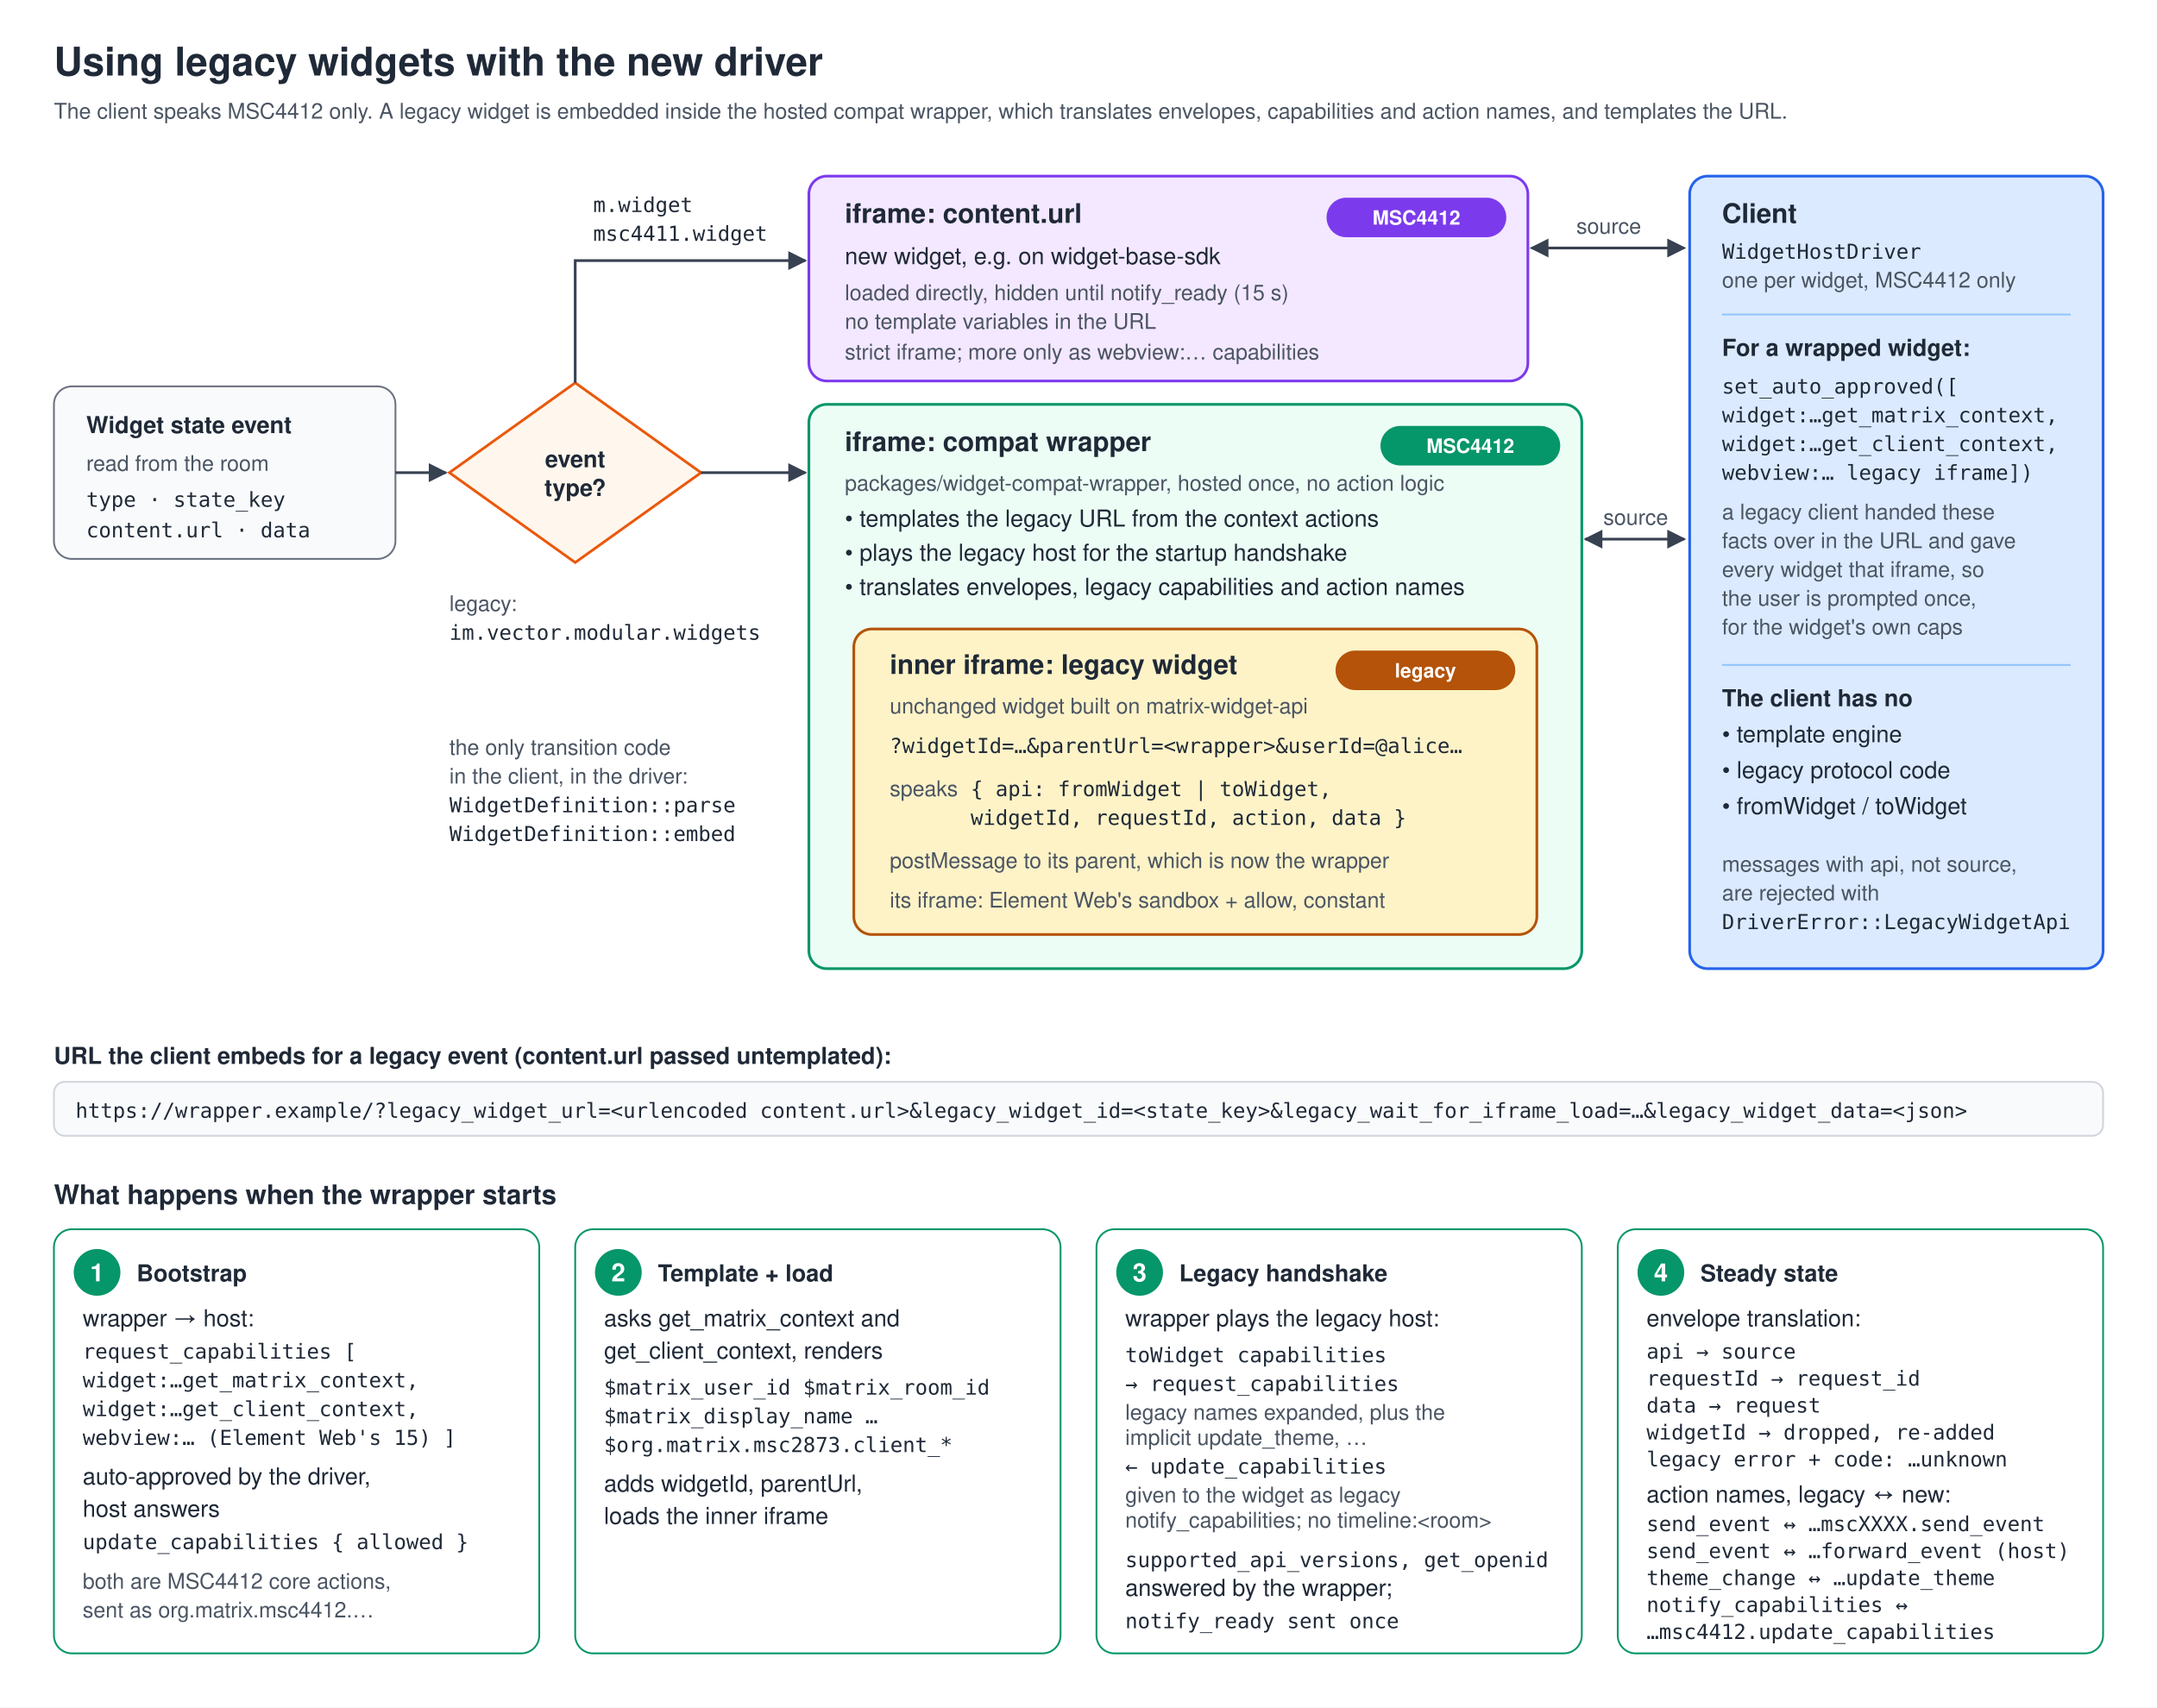
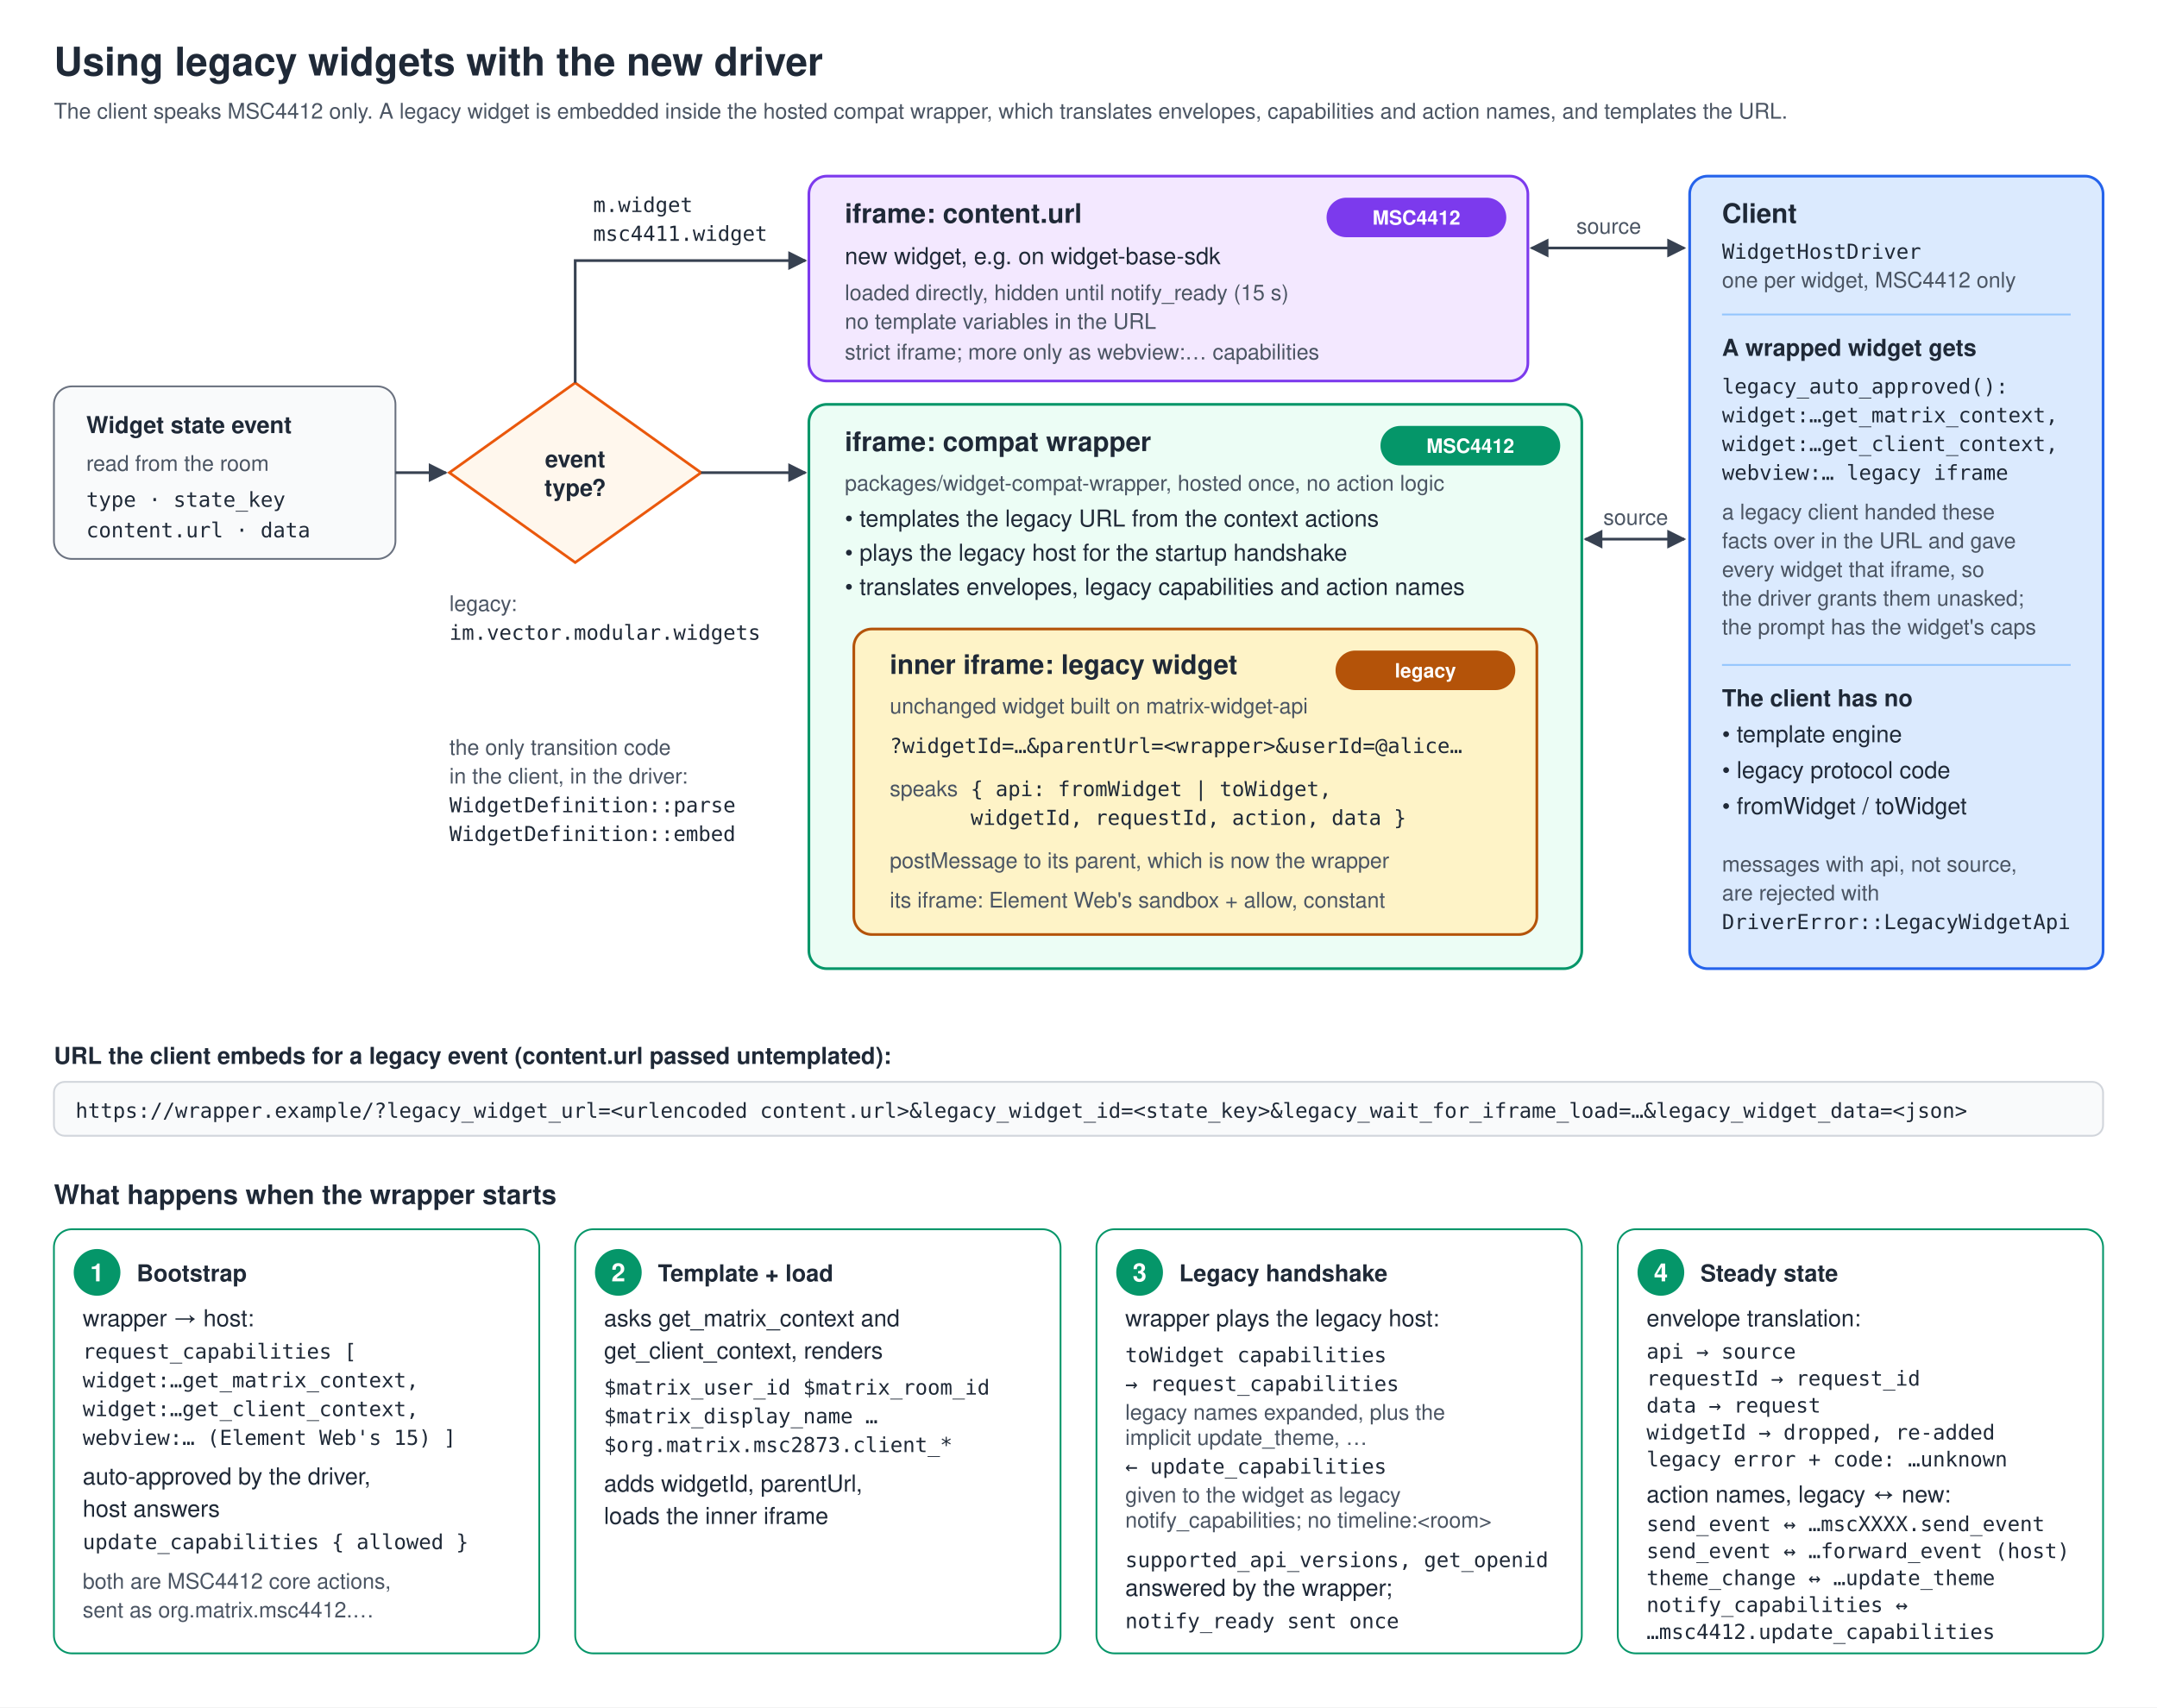
<svg xmlns="http://www.w3.org/2000/svg" viewBox="0 0 1200 950" width="1200" height="950" font-family="-apple-system, 'Segoe UI', Helvetica, Arial, sans-serif">
  <style>
    text { fill: #1f2937; white-space: pre; }
    .h1 { font-size: 22px; font-weight: 700; }
    .h2 { font-size: 15px; font-weight: 700; }
    .b { font-size: 13px; }
    .bb { font-size: 13px; font-weight: 700; }
    .s { font-size: 12px; fill: #4b5563; }
    .m { font-family: ui-monospace, SFMono-Regular, Menlo, monospace; font-size: 11.5px; }
    .badge { font-size: 11px; font-weight: 700; fill: #ffffff; }
    .num { font-size: 14px; font-weight: 700; fill: #ffffff; }
  </style>
  <defs>
    <marker id="arr" viewBox="0 0 10 10" refX="9" refY="5" markerWidth="7" markerHeight="7" orient="auto-start-reverse">
      <path d="M0,0 L10,5 L0,10 z" fill="#374151" />
    </marker>
  </defs>
  <rect width="1200" height="950" fill="#ffffff" />
  <text x="30" y="42" class="h1">Using legacy widgets with the new driver</text>
  <text x="30" y="66" class="s">The client speaks MSC4412 only. A legacy widget is embedded inside the hosted compat wrapper, which translates envelopes, capabilities and action names, and templates the URL.</text>
  <rect x="30" y="215" width="190" height="96" rx="10" fill="#f9fafb" stroke="#6b7280" />
  <text x="48" y="241" class="bb">Widget state event</text>
  <text x="48" y="262" class="s">read from the room</text>
  <text x="48" y="282" class="m">type · state_key</text>
  <text x="48" y="299" class="m">content.url · data</text>
  <polygon points="320,213 390,263 320,313 250,263" fill="#fff7ed" stroke="#ea580c" stroke-width="1.5" />
  <text x="320" y="260" class="bb" text-anchor="middle">event</text>
  <text x="320" y="276" class="bb" text-anchor="middle">type?</text>
  <line x1="220" y1="263" x2="248" y2="263" stroke="#374151" stroke-width="1.5" marker-end="url(#arr)" />
  <text x="250" y="420" class="s">the only transition code</text>
  <text x="250" y="436" class="s">in the client, in the driver:</text>
  <text x="250" y="452" class="m">WidgetDefinition::parse</text>
  <text x="250" y="468" class="m">WidgetDefinition::embed</text>
  <polyline points="320,213 320,145 448,145" fill="none" stroke="#374151" stroke-width="1.5" marker-end="url(#arr)" />
  <text x="330" y="118" class="m">m.widget</text>
  <text x="330" y="134" class="m">msc4411.widget</text>
  <rect x="450" y="98" width="400" height="114" rx="10" fill="#f3e8ff" stroke="#7c3aed" stroke-width="1.5" />
  <text x="470" y="124" class="h2">iframe: content.url</text>
  <rect x="738" y="110" width="100" height="22" rx="11" fill="#7c3aed" />
  <text x="788" y="125" class="badge" text-anchor="middle">MSC4412</text>
  <text x="470" y="147" class="b">new widget, e.g. on widget-base-sdk</text>
  <text x="470" y="167" class="s">loaded directly, hidden until notify_ready (15 s)</text>
  <text x="470" y="183" class="s">no template variables in the URL</text>
  <text x="470" y="200" class="s">strict iframe; more only as webview:… capabilities</text>
  <polyline points="390,263 448,263" fill="none" stroke="#374151" stroke-width="1.5" marker-end="url(#arr)" />
  <text x="250" y="340" class="s">legacy:</text>
  <text x="250" y="356" class="m">im.vector.modular.widgets</text>
  <rect x="450" y="225" width="430" height="314" rx="10" fill="#ecfdf5" stroke="#059669" stroke-width="1.5" />
  <text x="470" y="251" class="h2">iframe: compat wrapper</text>
  <rect x="768" y="237" width="100" height="22" rx="11" fill="#059669" />
  <text x="818" y="252" class="badge" text-anchor="middle">MSC4412</text>
  <text x="470" y="273" class="s">packages/widget-compat-wrapper, hosted once, no action logic</text>
  <text x="470" y="293" class="b">• templates the legacy URL from the context actions</text>
  <text x="470" y="312" class="b">• plays the legacy host for the startup handshake</text>
  <text x="470" y="331" class="b">• translates envelopes, legacy capabilities and action names</text>
  <rect x="475" y="350" width="380" height="170" rx="10" fill="#fef3c7" stroke="#b45309" stroke-width="1.5" />
  <text x="495" y="375" class="h2">inner iframe: legacy widget</text>
  <rect x="743" y="362" width="100" height="22" rx="11" fill="#b45309" />
  <text x="793" y="377" class="badge" text-anchor="middle">legacy</text>
  <text x="495" y="397" class="s">unchanged widget built on matrix-widget-api</text>
  <text x="495" y="419" class="m">?widgetId=…&amp;parentUrl=&lt;wrapper&gt;&amp;userId=@alice…</text>
  <text x="495" y="443" class="s">speaks</text>
  <text x="540" y="443" class="m">{ api: fromWidget | toWidget,</text>
  <text x="540" y="459" class="m">  widgetId, requestId, action, data }</text>
  <text x="495" y="483" class="s">postMessage to its parent, which is now the wrapper</text>
  <text x="495" y="505" class="s">its iframe: Element Web's sandbox + allow, constant</text>
  <rect x="940" y="98" width="230" height="441" rx="10" fill="#dbeafe" stroke="#2563eb" stroke-width="1.5" />
  <text x="958" y="124" class="h2">Client</text>
  <text x="958" y="144" class="m">WidgetHostDriver</text>
  <text x="958" y="160" class="s">one per widget, MSC4412 only</text>
  <line x1="958" y1="175" x2="1152" y2="175" stroke="#93c5fd" />
-   <text x="958" y="198" class="bb">For a wrapped widget:</text>
-   <text x="958" y="219" class="m">set_auto_approved([</text>
+   <text x="958" y="198" class="bb">A wrapped widget gets</text>
+   <text x="958" y="219" class="m">legacy_auto_approved():</text>
  <text x="958" y="235" class="m">widget:…get_matrix_context,</text>
  <text x="958" y="251" class="m">widget:…get_client_context,</text>
-   <text x="958" y="267" class="m">webview:… legacy iframe])</text>
+   <text x="958" y="267" class="m">webview:… legacy iframe</text>
  <text x="958" y="289" class="s">a legacy client handed these</text>
  <text x="958" y="305" class="s">facts over in the URL and gave</text>
  <text x="958" y="321" class="s">every widget that iframe, so</text>
-   <text x="958" y="337" class="s">the user is prompted once,</text>
-   <text x="958" y="353" class="s">for the widget's own caps</text>
+   <text x="958" y="337" class="s">the driver grants them unasked;</text>
+   <text x="958" y="353" class="s">the prompt has the widget's caps</text>
  <line x1="958" y1="370" x2="1152" y2="370" stroke="#93c5fd" />
  <text x="958" y="393" class="bb">The client has no</text>
  <text x="958" y="413" class="b">• template engine</text>
  <text x="958" y="433" class="b">• legacy protocol code</text>
  <text x="958" y="453" class="b">• fromWidget / toWidget</text>
  <text x="958" y="485" class="s">messages with api, not source,</text>
  <text x="958" y="501" class="s">are rejected with</text>
  <text x="958" y="517" class="m">DriverError::LegacyWidgetApi</text>
  <line x1="852" y1="138" x2="937" y2="138" stroke="#374151" stroke-width="1.5" marker-end="url(#arr)" marker-start="url(#arr)" />
  <text x="895" y="130" class="s" text-anchor="middle">source</text>
  <line x1="882" y1="300" x2="937" y2="300" stroke="#374151" stroke-width="1.5" marker-end="url(#arr)" marker-start="url(#arr)" />
  <text x="910" y="292" class="s" text-anchor="middle">source</text>
  <text x="30" y="592" class="bb">URL the client embeds for a legacy event (content.url passed untemplated):</text>
  <rect x="30" y="602" width="1140" height="30" rx="6" fill="#f9fafb" stroke="#d1d5db" />
  <text x="42" y="622" class="m">https://wrapper.example/?legacy_widget_url=&lt;urlencoded content.url&gt;&amp;legacy_widget_id=&lt;state_key&gt;&amp;legacy_wait_for_iframe_load=…&amp;legacy_widget_data=&lt;json&gt;</text>
  <text x="30" y="670" class="h2">What happens when the wrapper starts</text>
  <rect x="30" y="684" width="270" height="236" rx="10" fill="#ffffff" stroke="#059669" />
  <circle cx="54" cy="708" r="13" fill="#059669" />
  <text x="54" y="713" class="num" text-anchor="middle">1</text>
  <text x="76" y="713" class="bb">Bootstrap</text>
  <text x="46" y="738" class="b">wrapper → host:</text>
  <text x="46" y="756" class="m">request_capabilities [</text>
  <text x="46" y="772" class="m">  widget:…get_matrix_context,</text>
  <text x="46" y="788" class="m">  widget:…get_client_context,</text>
  <text x="46" y="804" class="m">  webview:… (Element Web's 15) ]</text>
  <text x="46" y="826" class="b">auto-approved by the driver,</text>
  <text x="46" y="844" class="b">host answers</text>
  <text x="46" y="862" class="m">update_capabilities { allowed }</text>
  <text x="46" y="884" class="s">both are MSC4412 core actions,</text>
  <text x="46" y="900" class="s">sent as org.matrix.msc4412.…</text>
  <rect x="320" y="684" width="270" height="236" rx="10" fill="#ffffff" stroke="#059669" />
  <circle cx="344" cy="708" r="13" fill="#059669" />
  <text x="344" y="713" class="num" text-anchor="middle">2</text>
  <text x="366" y="713" class="bb">Template + load</text>
  <text x="336" y="738" class="b">asks get_matrix_context and</text>
  <text x="336" y="756" class="b">get_client_context, renders</text>
  <text x="336" y="776" class="m">$matrix_user_id  $matrix_room_id</text>
  <text x="336" y="792" class="m">$matrix_display_name  …</text>
  <text x="336" y="808" class="m">$org.matrix.msc2873.client_*</text>
  <text x="336" y="830" class="b">adds widgetId, parentUrl,</text>
  <text x="336" y="848" class="b">loads the inner iframe</text>
  <rect x="610" y="684" width="270" height="236" rx="10" fill="#ffffff" stroke="#059669" />
  <circle cx="634" cy="708" r="13" fill="#059669" />
  <text x="634" y="713" class="num" text-anchor="middle">3</text>
  <text x="656" y="713" class="bb">Legacy handshake</text>
  <text x="626" y="738" class="b">wrapper plays the legacy host:</text>
  <text x="626" y="758" class="m">toWidget capabilities</text>
  <text x="626" y="774" class="m">  → request_capabilities</text>
  <text x="626" y="790" class="s">      legacy names expanded, plus the</text>
  <text x="626" y="804" class="s">      implicit update_theme, …</text>
  <text x="626" y="820" class="m">  ← update_capabilities</text>
  <text x="626" y="836" class="s">      given to the widget as legacy</text>
  <text x="626" y="850" class="s">      notify_capabilities; no timeline:&lt;room&gt;</text>
  <text x="626" y="872" class="m">supported_api_versions, get_openid</text>
  <text x="626" y="888" class="b">answered by the wrapper;</text>
  <text x="626" y="906" class="m">notify_ready <tspan>sent once</tspan>
  </text>
  <rect x="900" y="684" width="270" height="236" rx="10" fill="#ffffff" stroke="#059669" />
  <circle cx="924" cy="708" r="13" fill="#059669" />
  <text x="924" y="713" class="num" text-anchor="middle">4</text>
  <text x="946" y="713" class="bb">Steady state</text>
  <text x="916" y="738" class="b">envelope translation:</text>
  <text x="916" y="756" class="m">api       → source</text>
  <text x="916" y="771" class="m">requestId → request_id</text>
  <text x="916" y="786" class="m">data      → request</text>
  <text x="916" y="801" class="m">widgetId  → dropped, re-added</text>
  <text x="916" y="816" class="m">legacy error + code: …unknown</text>
  <text x="916" y="836" class="b">action names, legacy ↔ new:</text>
  <text x="916" y="852" class="m">send_event ↔ …mscXXXX.send_event</text>
  <text x="916" y="867" class="m">send_event ↔ …forward_event (host)</text>
  <text x="916" y="882" class="m">theme_change ↔ …update_theme</text>
  <text x="916" y="897" class="m">notify_capabilities ↔</text>
  <text x="916" y="912" class="m">  …msc4412.update_capabilities</text>
</svg>
